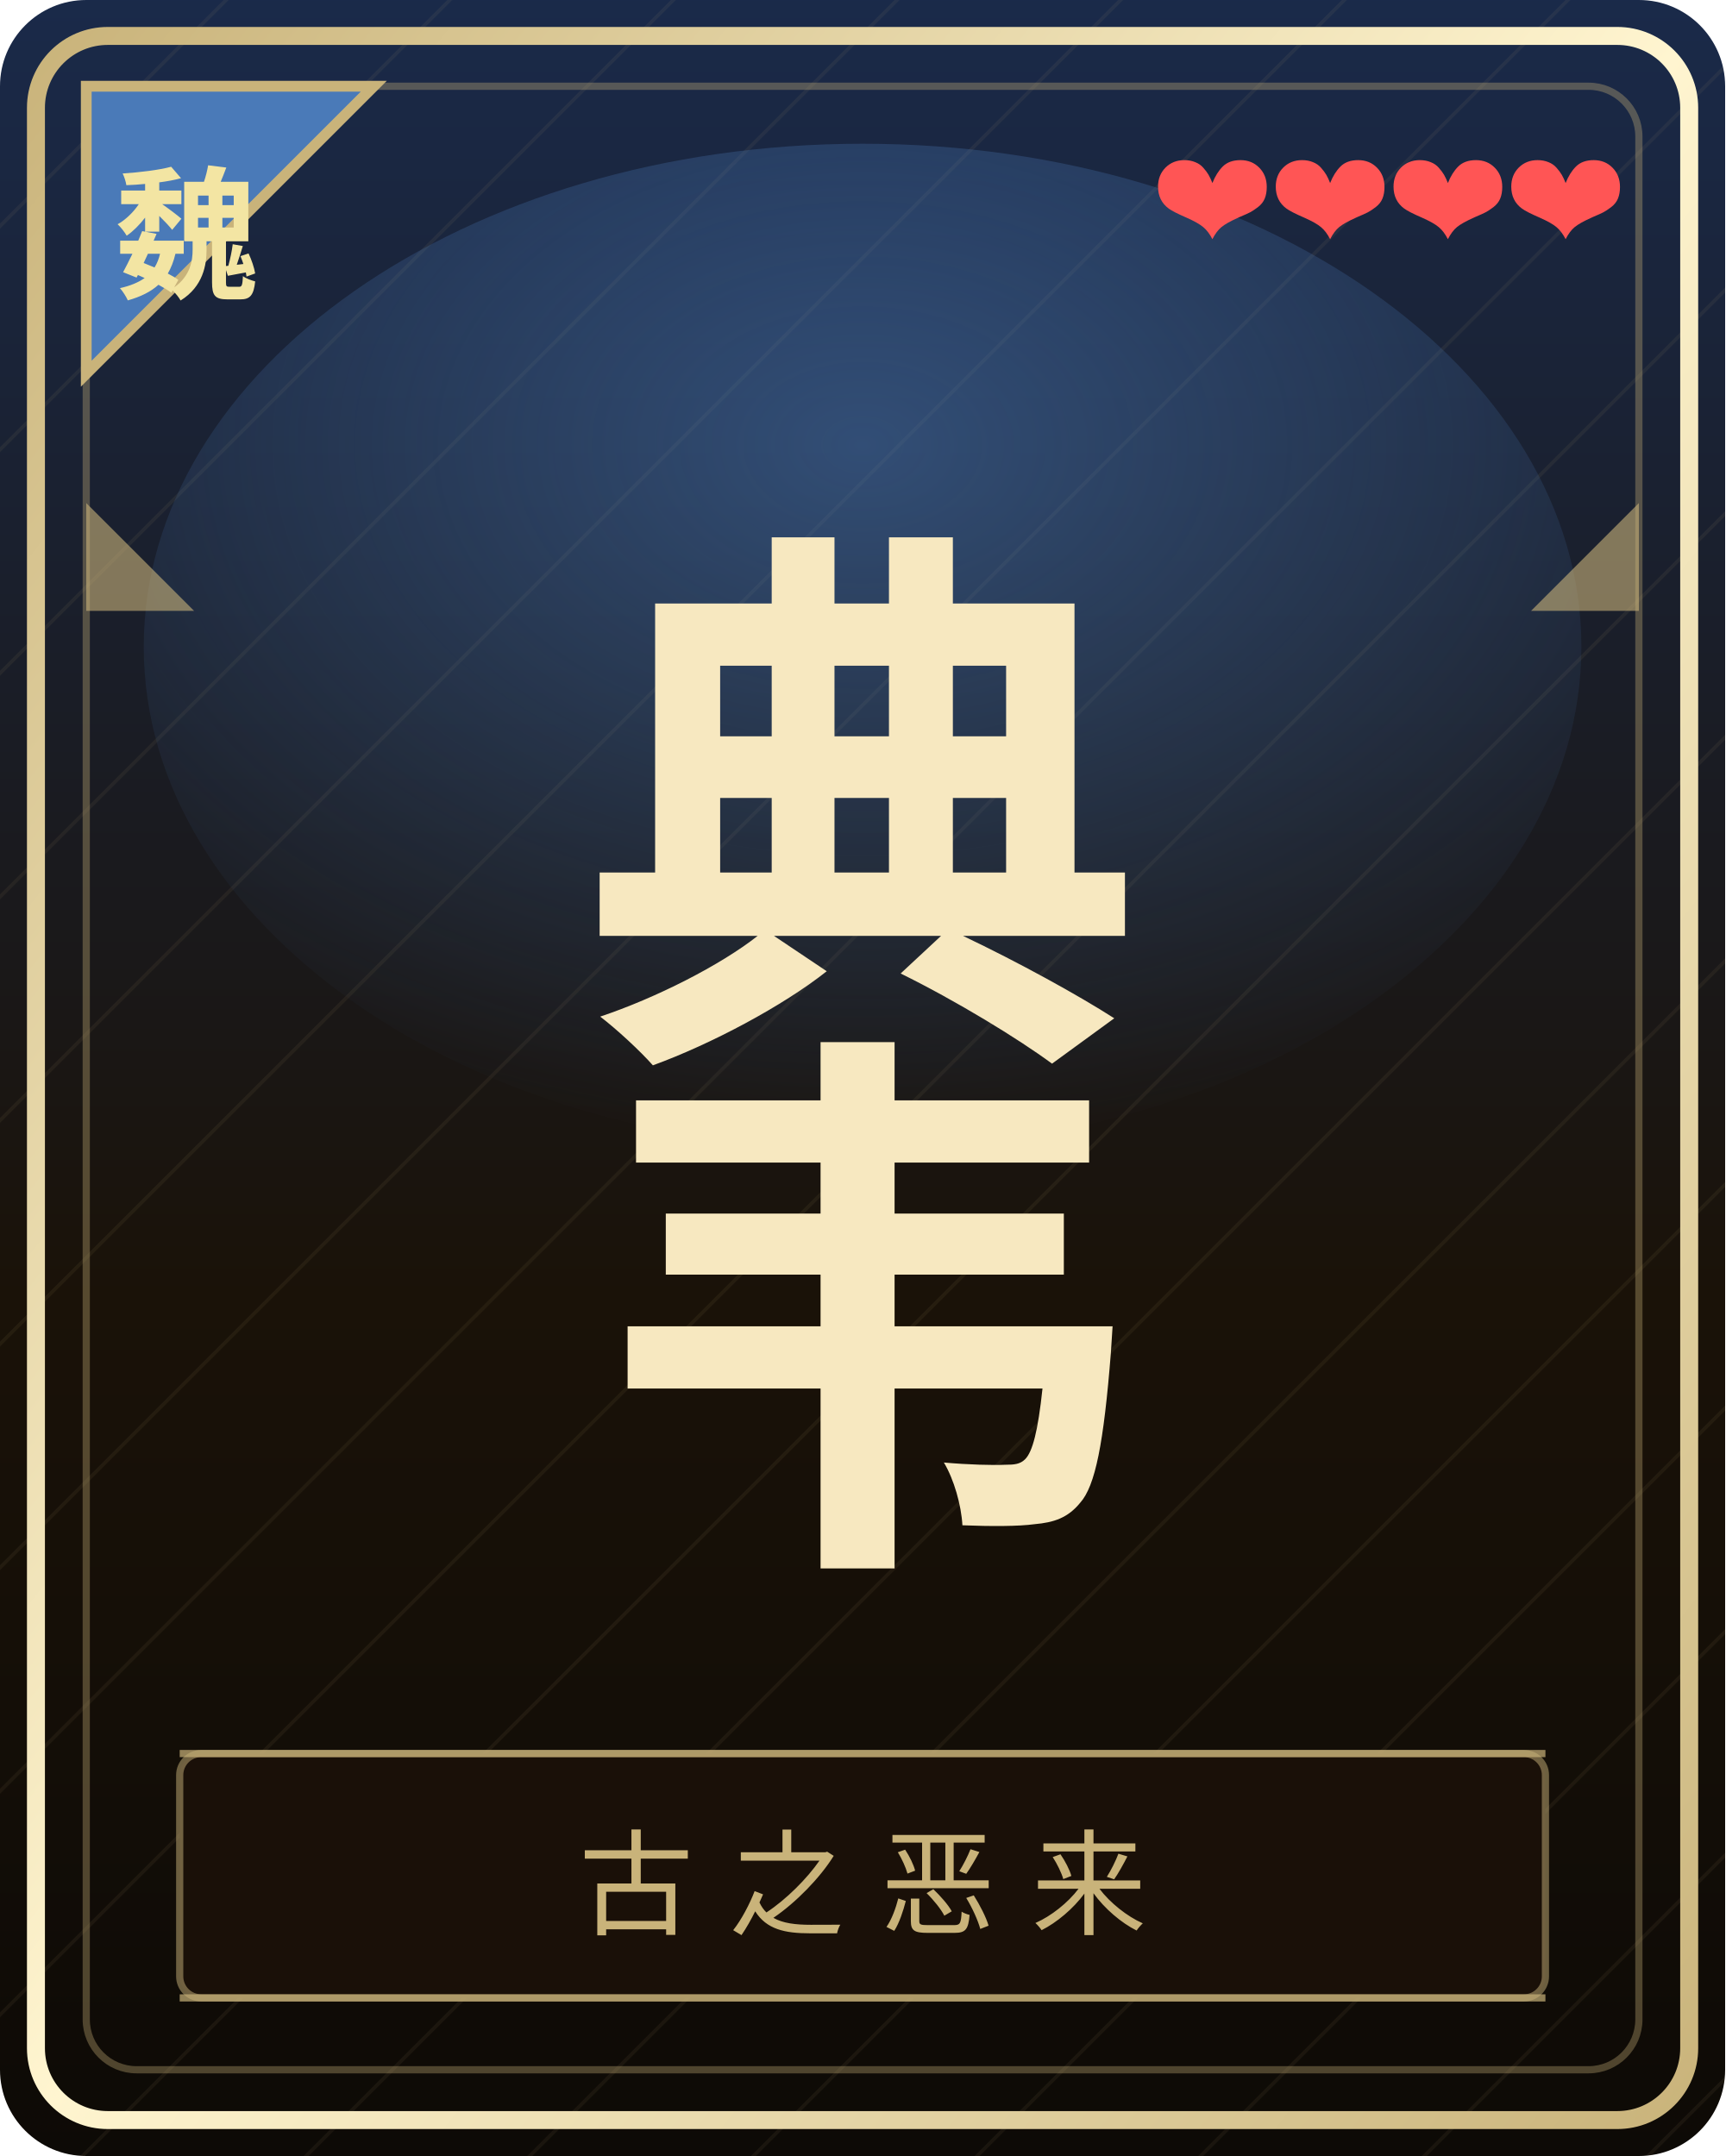
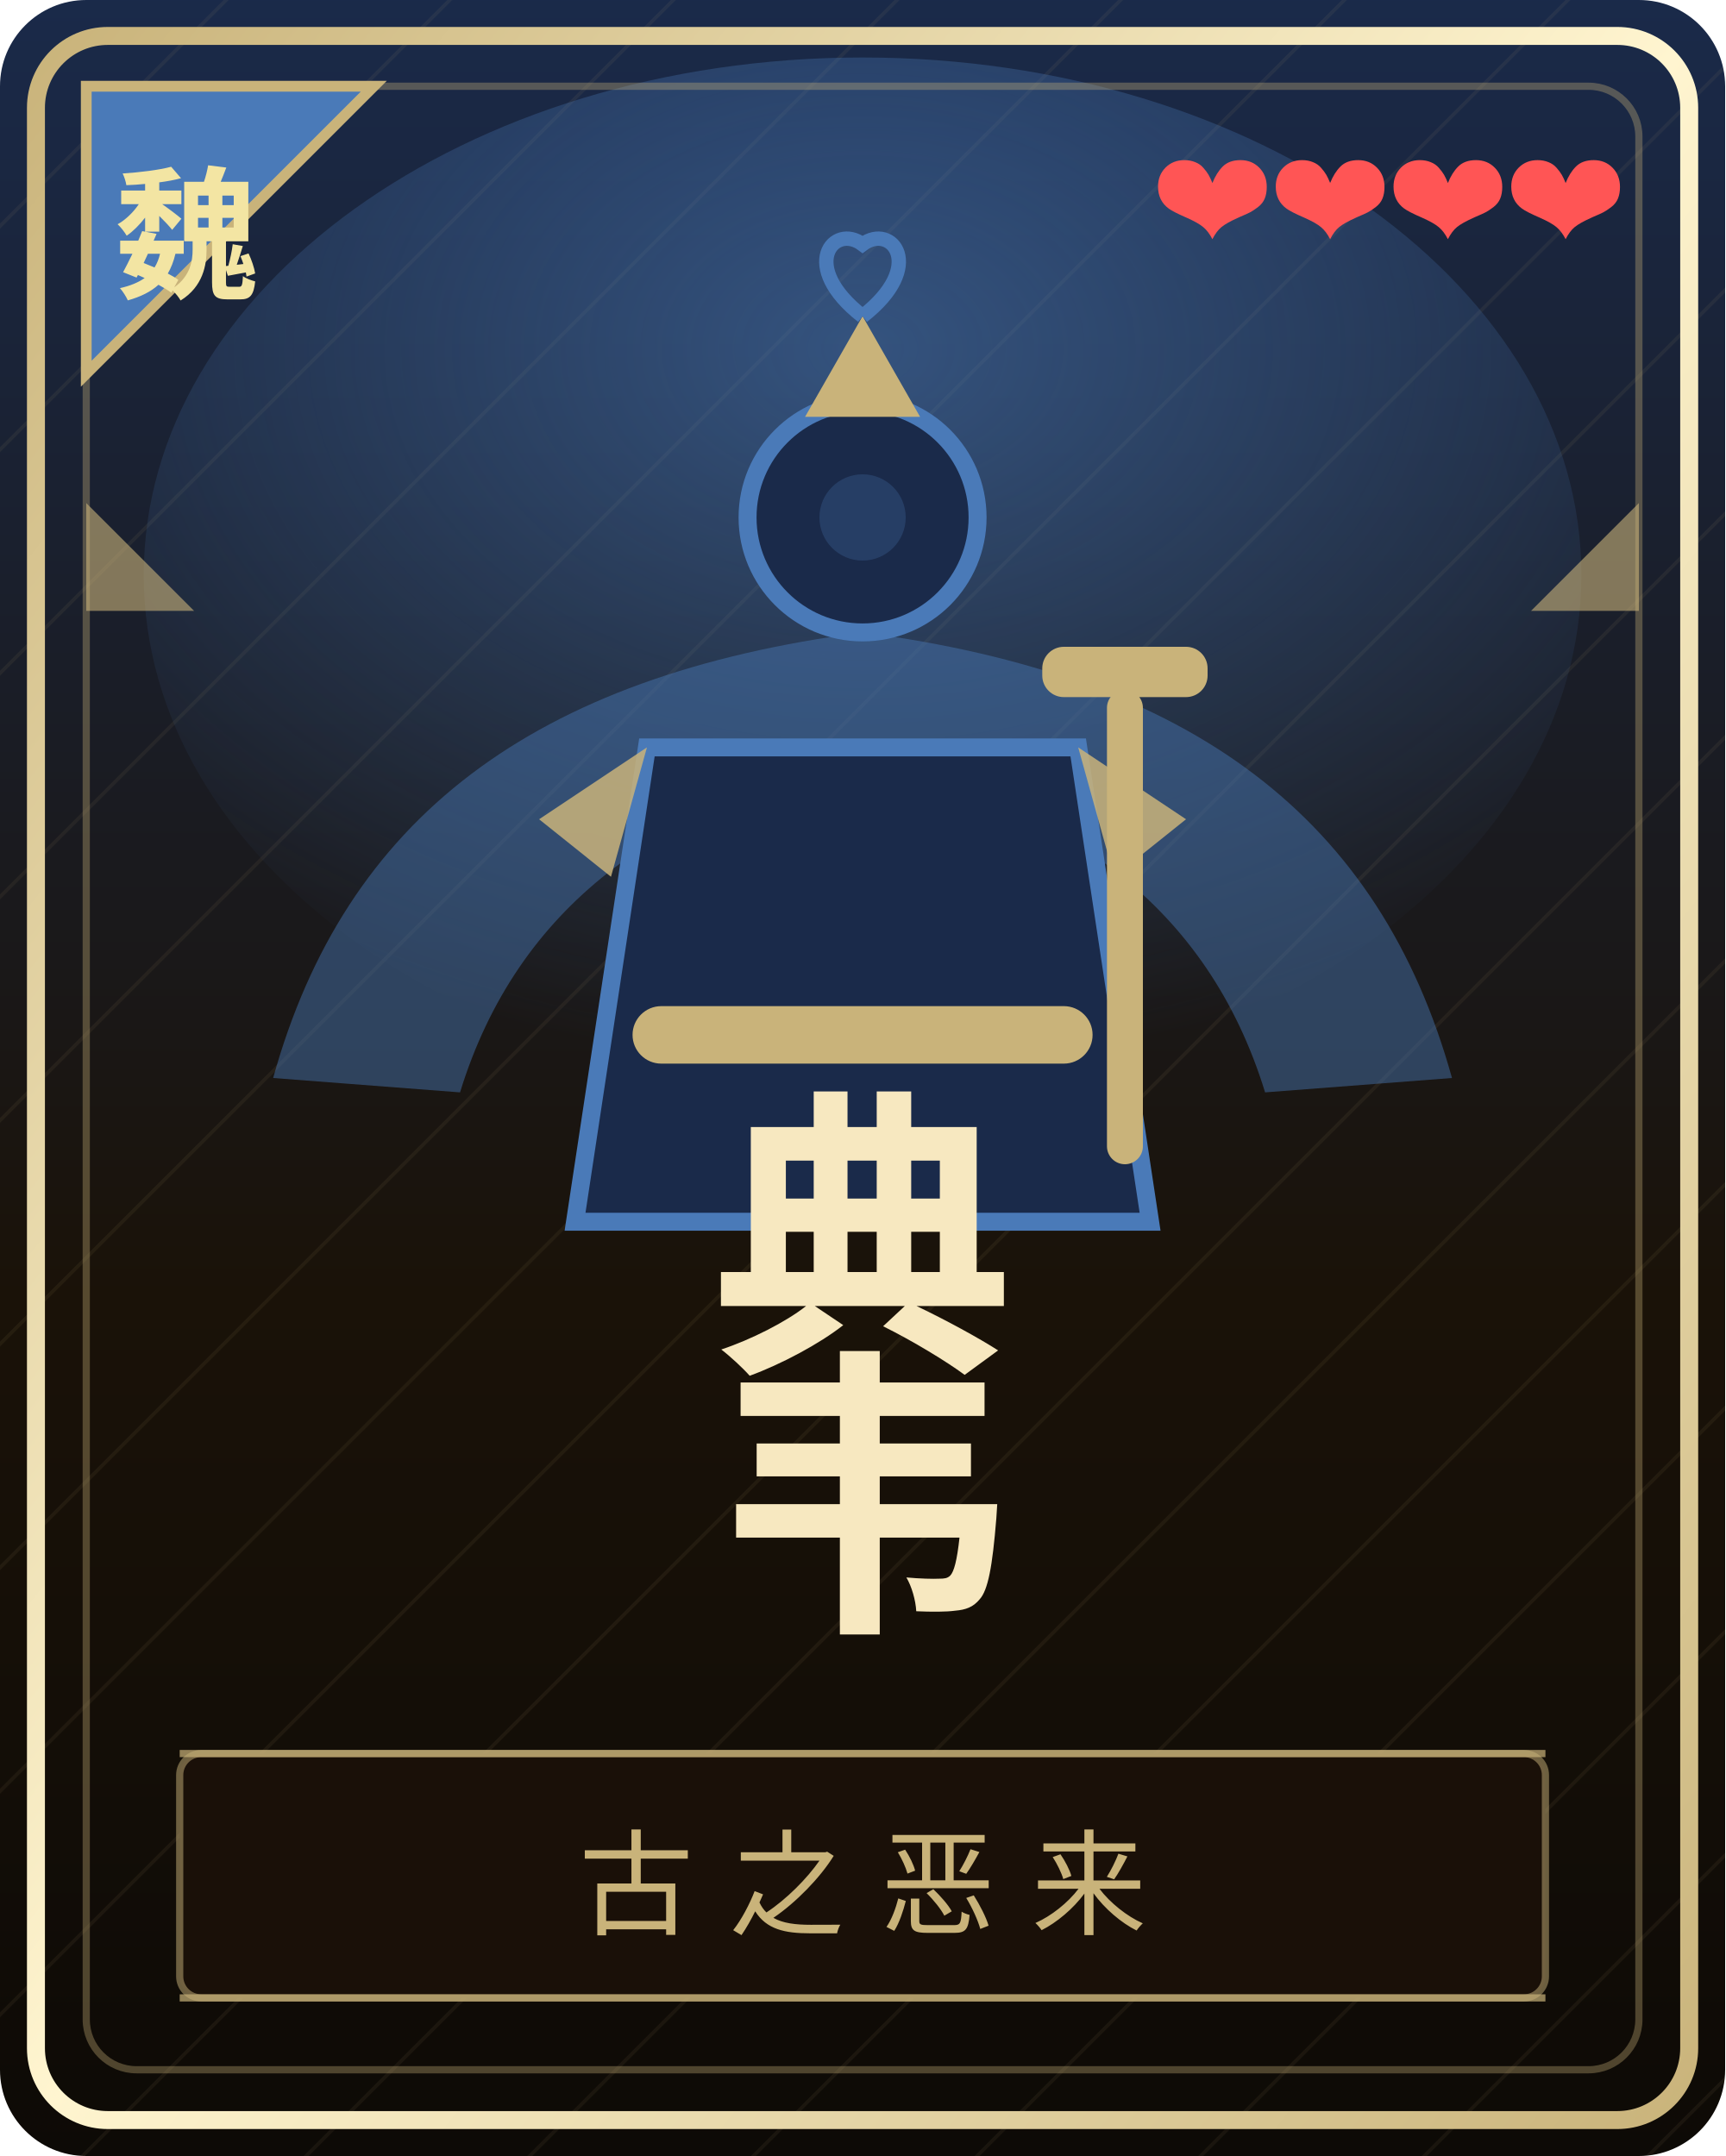
<svg xmlns="http://www.w3.org/2000/svg" width="240" height="300" viewBox="0 0 240 300">
  <defs>
    <linearGradient id="bg" x1="0" y1="0" x2="0" y2="1">
      <stop offset="0" stop-color="#1a2a4a" />
      <stop offset="0.6" stop-color="#1a1208" />
      <stop offset="1" stop-color="#0d0a06" />
    </linearGradient>
    <linearGradient id="frame" x1="0" y1="0" x2="1" y2="1">
      <stop offset="0" stop-color="#c9b37a" />
      <stop offset="0.5" stop-color="#fff5d0" />
      <stop offset="1" stop-color="#c9b37a" />
    </linearGradient>
-     <radialGradient id="glow" cx="0.5" cy="0.3" r="0.7">
-       <stop offset="0" stop-color="#4a7ab8" stop-opacity="0.5" />
+     <radialGradient id="glow" cx="0.5" cy="0.28" r="0.7">
+       <stop offset="0" stop-color="#4a7ab8" stop-opacity="0.55" />
      <stop offset="1" stop-color="#4a7ab8" stop-opacity="0" />
    </radialGradient>
    <pattern id="bgPattern" patternUnits="userSpaceOnUse" width="22" height="22" patternTransform="rotate(45)">
      <line x1="0" y1="0" x2="0" y2="22" stroke="#c9b37a" stroke-opacity="0.07" stroke-width="1" />
    </pattern>
  </defs>
  <rect width="240" height="300" rx="12" fill="url(#bg)" />
  <rect width="240" height="300" rx="12" fill="url(#bgPattern)" />
-   <ellipse cx="120" cy="90" rx="100" ry="70" fill="url(#glow)" />
+   <ellipse cx="120" cy="80" rx="100" ry="72" fill="url(#glow)" />
+   <g transform="translate(120,92)">
+     <path d="M0,-4 C-46,2 -72,22 -82,58 L-56,60 C-48,34 -28,20 0,14 Z" fill="#4a7ab8" opacity="0.45" />
+     <path d="M0,-4 C46,2 72,22 82,58 L56,60 C48,34 28,20 0,14 Z" fill="#4a7ab8" opacity="0.45" />
+     <path d="M-30,12 L30,12 L40,78 L-40,78 Z" fill="#1a2a4a" stroke="#4a7ab8" stroke-width="2.5" />
+     <rect x="-32" y="48" width="64" height="8" rx="4" fill="#c9b37a" />
+     <path d="M-30,12 L-45,22 L-35,30 Z" fill="#c9b37a" opacity="0.85" />
+     <path d="M30,12 L45,22 L35,30 Z" fill="#c9b37a" opacity="0.85" />
+     <circle cx="0" cy="-20" r="16" fill="#1a2a4a" stroke="#4a7ab8" stroke-width="2.5" />
+     <circle cx="0" cy="-20" r="6" fill="#4a7ab8" opacity="0.25" />
+     <path d="M-8,-34 L0,-48 L8,-34 Z" fill="#c9b37a" />
+     <path d="M0,-48 C-9,-55 -4,-61 0,-58 C4,-61 9,-55 0,-48" stroke="#4a7ab8" stroke-width="2" fill="none" />
+     <rect x="34" y="4" width="5" height="66" rx="2.5" fill="#c9b37a" />
+     <rect x="25" y="-2" width="23" height="7" rx="3" fill="#c9b37a" />
+   </g>
+   <text x="120" y="187.7" text-anchor="middle" font-size="42" font-family="STKaiti,KaiTi,STSong,serif" font-weight="bold" fill="#f7e8c0" style="text-shadow:0 2px 8px rgba(0,0,0,.7);letter-spacing:3px">典</text>
+   <text x="120" y="223.7" text-anchor="middle" font-size="42" font-family="STKaiti,KaiTi,STSong,serif" font-weight="bold" fill="#f7e8c0" style="text-shadow:0 2px 8px rgba(0,0,0,.7);letter-spacing:3px">韦</text>
  <rect x="5" y="5" width="230" height="290" rx="10" fill="none" stroke="url(#frame)" stroke-width="2.5" />
  <rect x="12" y="12" width="216" height="276" rx="7" fill="none" stroke="#c9b37a" stroke-opacity="0.35" stroke-width="1" />
  <polygon points="12,12 52,12 12,52" fill="#4a7ab8" stroke="#c9b37a" stroke-width="1.5" />
  <text x="26" y="40" font-size="20" text-anchor="middle" font-family="STKaiti,KaiTi,serif" font-weight="bold" fill="#f3e5a3">魏</text>
  <text x="226" y="34" font-size="18" text-anchor="end" fill="#ff5555">❤❤❤❤</text>
-   <text x="120" y="141.3" text-anchor="middle" font-size="78" font-family="STKaiti,KaiTi,STSong,serif" font-weight="bold" fill="#f7e8c0" style="text-shadow:0 2px 8px rgba(0,0,0,.7);letter-spacing:3px">典</text>
-   <text x="120" y="211.3" text-anchor="middle" font-size="78" font-family="STKaiti,KaiTi,STSong,serif" font-weight="bold" fill="#f7e8c0" style="text-shadow:0 2px 8px rgba(0,0,0,.7);letter-spacing:3px">韦</text>
  <rect x="25" y="244" width="190" height="34" rx="3" fill="#1a1008" stroke="#c9b37a" stroke-opacity="0.5" />
  <line x1="25" y1="244" x2="215" y2="244" stroke="#c9b37a" stroke-opacity="0.7" />
  <line x1="25" y1="278" x2="215" y2="278" stroke="#c9b37a" stroke-opacity="0.7" />
  <text x="120" y="268" text-anchor="middle" font-size="16" font-family="STKaiti,KaiTi,STSong,serif" letter-spacing="5px" fill="#c9b37a">古之恶来</text>
  <path d="M12 70 L12 85 L27 85 Z" fill="#c9b37a" opacity="0.6" />
  <path d="M228 70 L228 85 L213 85 Z" fill="#c9b37a" opacity="0.6" />
</svg>
